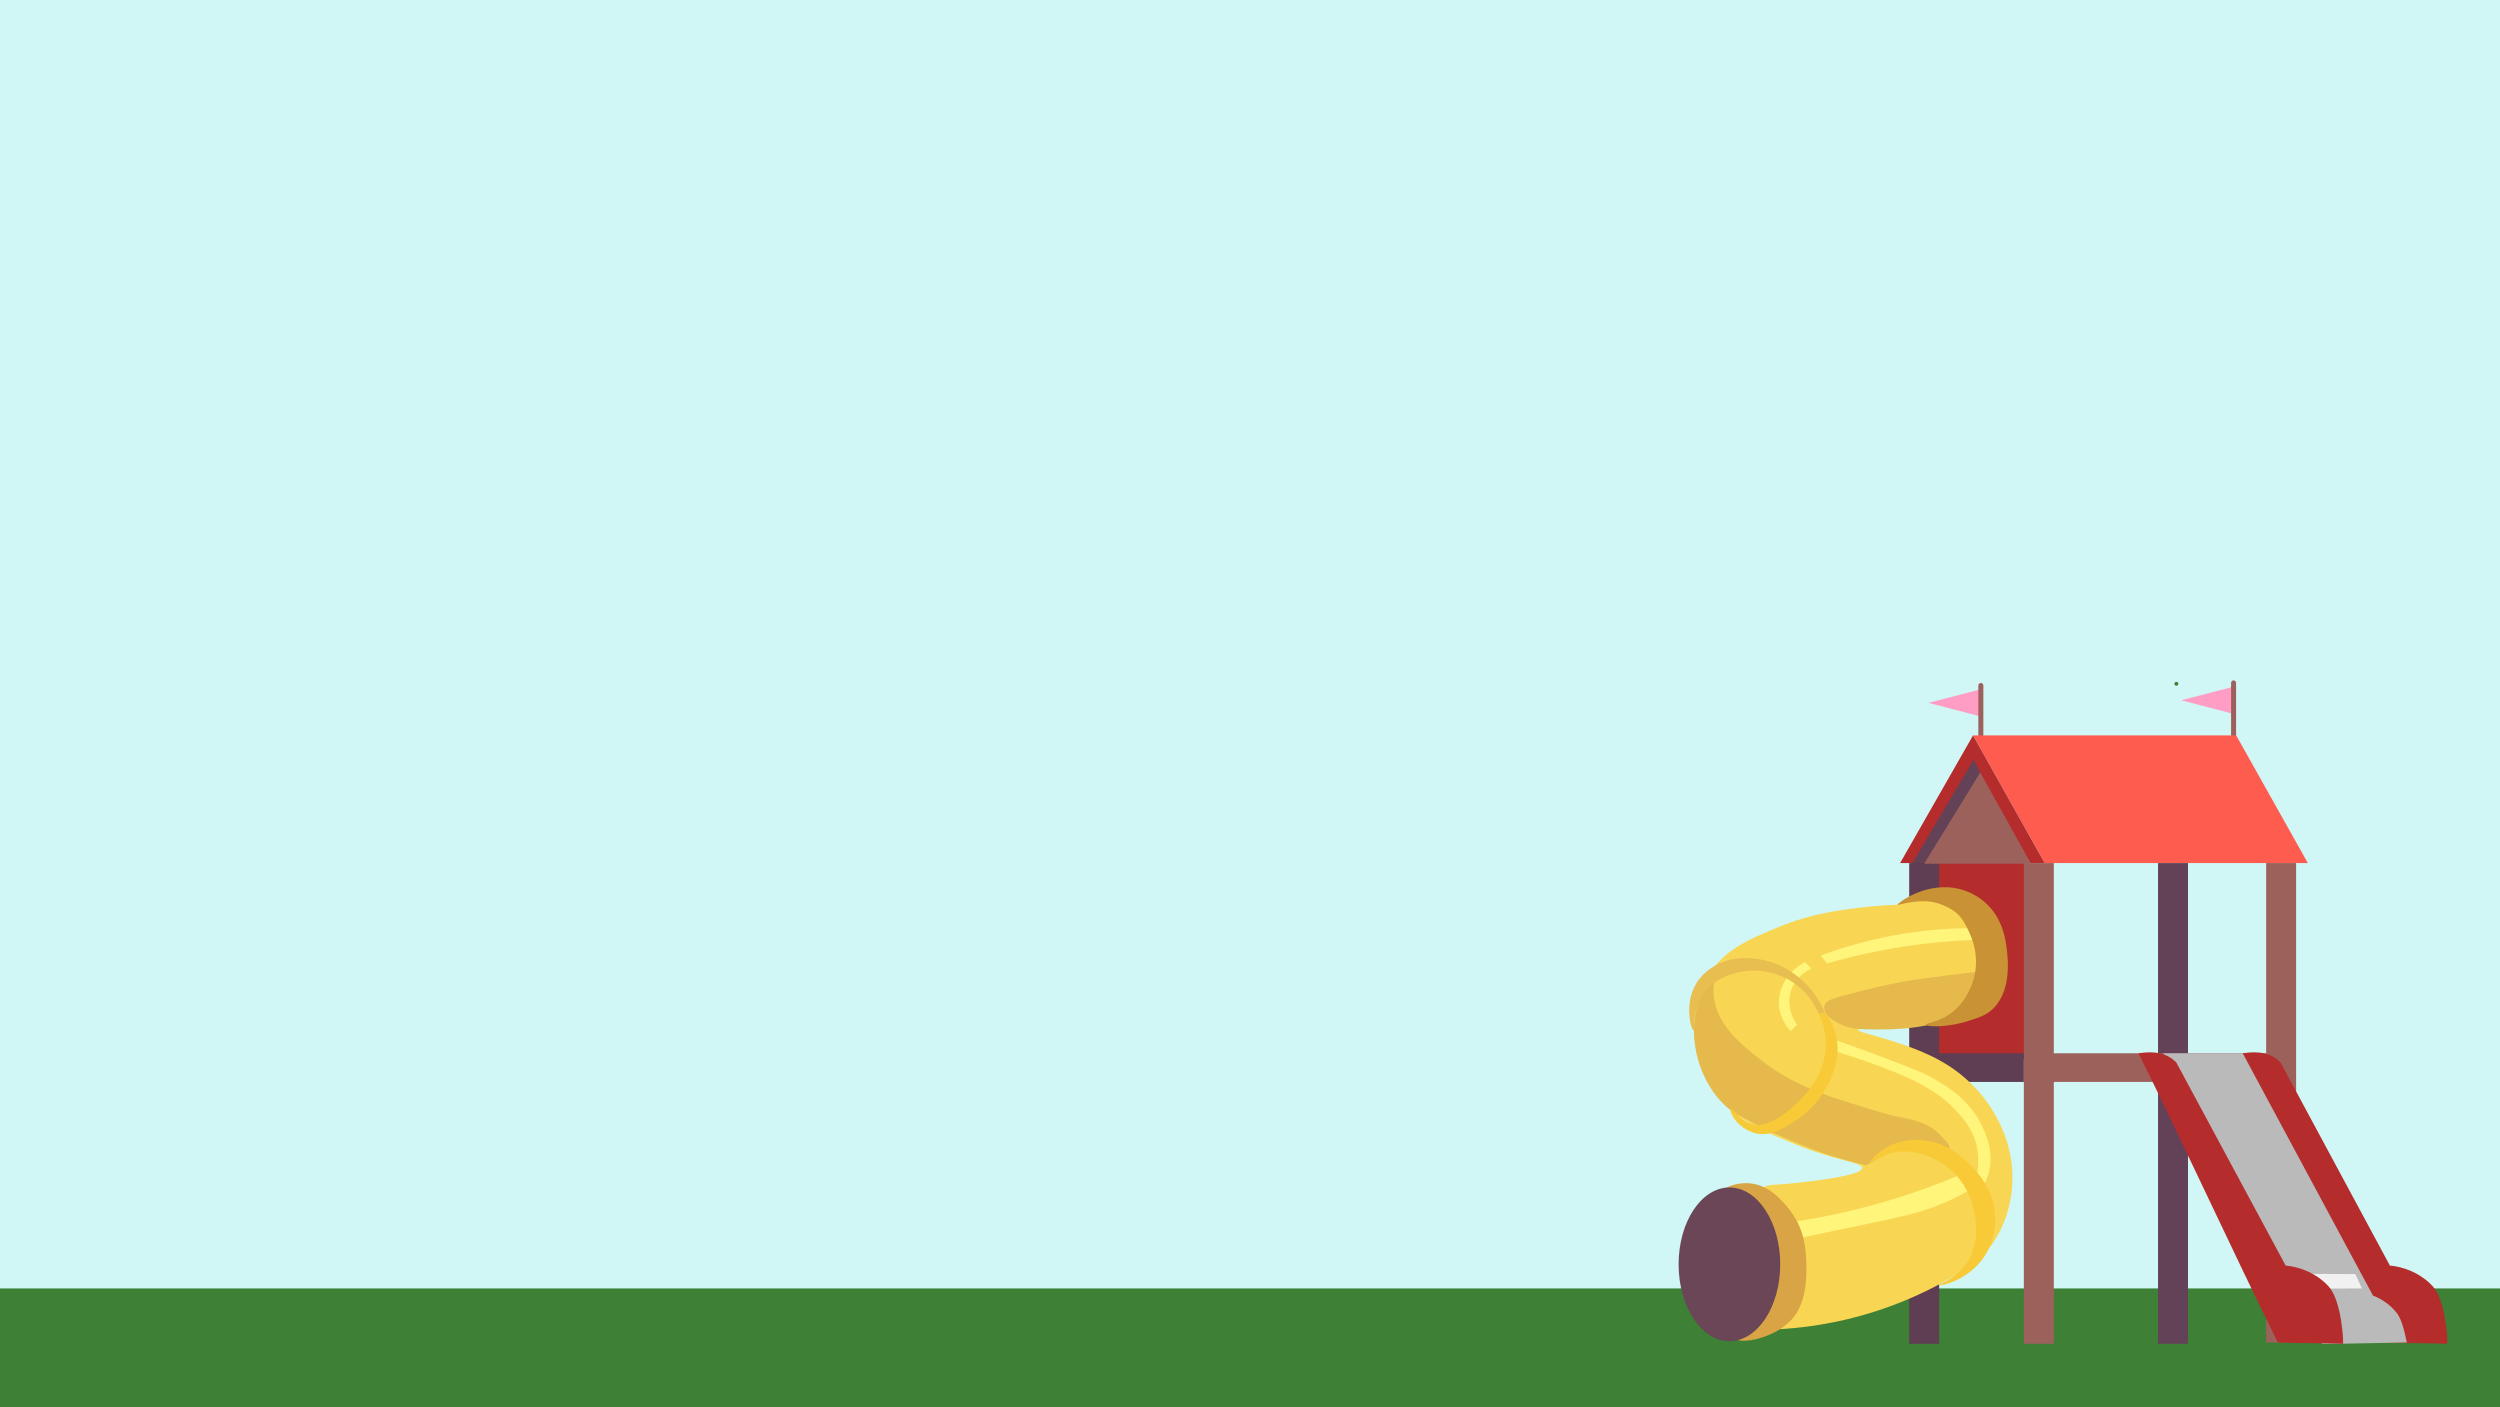
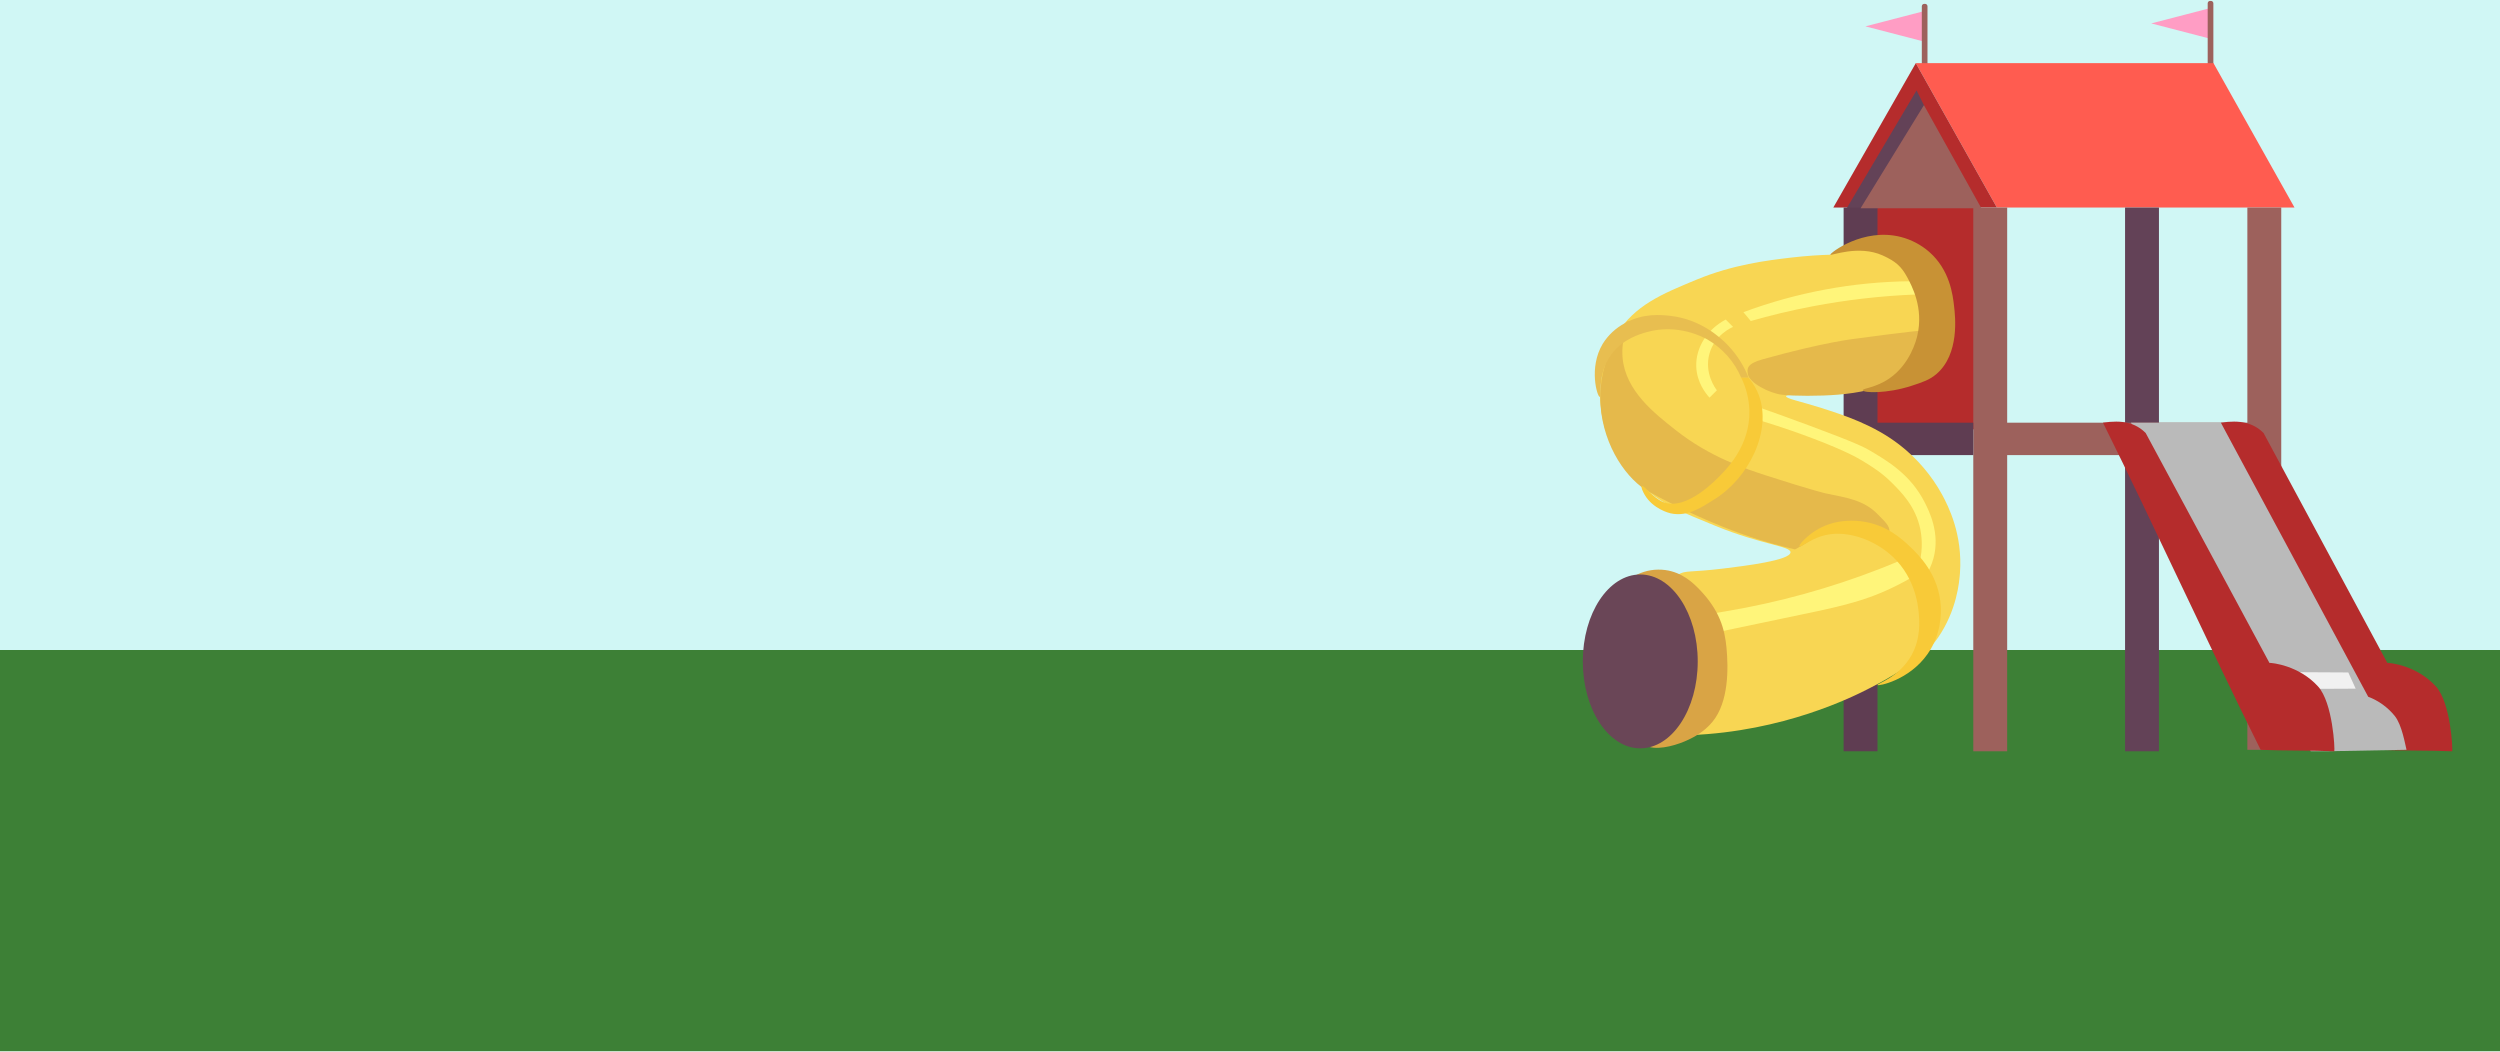
- <svg xmlns="http://www.w3.org/2000/svg" viewBox="0 0 1919 1080">
+ <svg xmlns="http://www.w3.org/2000/svg" viewBox="0 0 2000 841">
  <defs>
    <style>.cls-1{fill:#3d8036;}.cls-2{fill:#d0f7f5;}.cls-3{fill:#ff9dc4;}.cls-4{fill:#9d615c;}.cls-5{fill:#b52c2c;}.cls-6{fill:#ff5c50;}.cls-7{fill:#634257;}.cls-8{fill:#5f3d52;}.cls-9{fill:#f8d653;}.cls-10{fill:#bababa;}.cls-11{fill:#fff57a;}.cls-12{fill:#f1f1f1;}.cls-13{fill:#e5b94b;}.cls-14{fill:#f8ca38;}.cls-15{fill:#d9a445;}.cls-16{fill:#6a4657;}.cls-17{fill:#c89235;}.cls-18{fill:#e8be50;}</style>
  </defs>
  <g id="Layer_2" data-name="Layer 2">
    <g id="Layer_1-2" data-name="Layer 1">
-       <rect class="cls-1" width="1919" height="1080" />
-       <rect class="cls-2" width="1919" height="989" />
-       <path class="cls-1" d="M1670.59,526.38a1.5,1.5,0,0,0,0-3,1.5,1.5,0,0,0,0,3Z" />
-       <polygon class="cls-3" points="1480.28 539.53 1521.53 550.24 1521.53 528.82 1480.28 539.53" />
-       <rect class="cls-4" x="1518.57" y="524.26" width="3.85" height="44.47" rx="1.93" />
-       <polygon class="cls-3" points="1674.28 537.53 1715.53 548.24 1715.53 526.82 1674.28 537.53" />
-       <rect class="cls-4" x="1712.57" y="522.26" width="3.85" height="44.47" rx="1.93" />
-       <rect class="cls-5" x="1477" y="657" width="80" height="156" />
-       <polygon class="cls-6" points="1771.5 662.5 1569.5 662.5 1514.5 564.5 1716.5 564.5 1771.5 662.5" />
-       <polygon class="cls-5" points="1514.5 564.5 1458.5 662.5 1569.5 662.5 1514.5 564.5" />
-       <polygon class="cls-7" points="1515 583 1467 664 1488 664 1521 595 1515 583" />
-       <rect class="cls-7" x="1656.5" y="662.5" width="23" height="369" />
-       <rect class="cls-4" x="1739.5" y="662.5" width="23" height="368" />
-       <rect class="cls-8" x="1465.5" y="662.5" width="23" height="369" />
-       <rect class="cls-4" x="1553.5" y="662.5" width="23" height="369" />
-       <rect class="cls-4" x="1575.5" y="808.5" width="186" height="22" />
-       <rect class="cls-8" x="1472.5" y="808.5" width="81" height="22" />
-       <path class="cls-9" d="M1456.5,694.5c-6.7.2-16,.69-27,2-15.73,1.87-39,4.63-64,15-23.51,9.74-41.7,17.27-54,37-14.54,23.32-11.18,48.14-10,55,5,29.31,25,46.07,32,52,10.4,8.78,22.08,13.64,45,23,31.9,13,51.21,13.67,51,18-.26,5.47-31,9.18-46,11-22,2.66-25.45,1.09-30,4-9.2,5.88-40.32,85.8-13.94,105.34,5.25,3.89,11.17,4.08,21.94,3.66a295.73,295.73,0,0,0,122-32c33.58-17.39,42.32-28.67,46-34,12.89-18.67,14.54-37.84,15-44,1.94-26.25-8-45.53-12-53a108.93,108.93,0,0,0-29-34c-17.75-13.71-37.71-20.1-53-25-14.11-4.52-24.21-6.36-24-8,.32-2.44,22.7,1.59,52-4,20.13-3.84,33-6.3,42-17,14.94-17.76,11.94-49.6-4-68-2.86-3.3-12.09-14-28-16C1471.63,683.34,1459.2,692.43,1456.5,694.5Z" />
-       <path class="cls-5" d="M1721.5,808.5c35.67,71.67,71.33,150.33,107,222,14.67.67,35.33.33,50,1,.49-1.26-1-33-11-44-13.06-14.37-31.24-16-33-16l-84-156C1743.5,808.5,1734.5,806.5,1721.5,808.5Z" />
-       <path class="cls-10" d="M1794.5,1031.5l53-1c-.94-3.67-3-16.85-8-23a42.58,42.58,0,0,0-18-13l-100-186h-61c40.67,72,81.33,151,122,223" />
-       <path class="cls-11" d="M1397.5,733.5l5,6c12.89-3.7,26.91-7.13,42-10a475.14,475.14,0,0,1,70-8l-4-9a334.83,334.83,0,0,0-113,21Z" />
-       <path class="cls-11" d="M1385.5,738.5l5,5c-1.44.61-12.42,5.49-16,18-3.84,13.43,4.18,24,5,25l-5,5c-2.29-2.49-8.59-10-9-21C1365,757.62,1372.85,745.18,1385.5,738.5Z" />
-       <path class="cls-11" d="M1410.5,807.5c14.21,4.34,26,8.58,35,12,21.52,8.21,29.43,12.82,33,15,6.39,3.9,12.89,7.86,20,15,6.36,6.38,15.81,15.86,19,31a52.34,52.34,0,0,1-1,25c1.33,2.67,2.67,5.33,4,8a43.32,43.32,0,0,0,6-13c4.62-17.08-3-32-6-38-9.56-18.83-25.28-28.09-37-35-3.72-2.19-9.17-5.16-41-17-14.94-5.56-27.37-10-36-13Z" />
-       <path class="cls-11" d="M1380.5,950.5c20-4.22,35.08-7.36,43-9,37.81-7.84,54.11-11,75-21,6.55-3.14,11.73-6.07,15-8l-6-12q-8.31,3.59-17,7a530.5,530.5,0,0,1-105,29l-12,2-3,6Z" />
-       <polygon class="cls-12" points="1813 989 1758.27 989.26 1758.27 977.74 1808 978 1813 989" />
-       <path class="cls-13" d="M1319.5,739.5c1.06.39-5.28,10.82-4,25,2,22.51,21.82,37.79,36,49,23.4,18.5,47.85,26.42,62,31,31.59,10.21,40,12,40,12,13.36,2.84,25.41,4.25,35,14,4.77,4.85,8.68,8.3,8,12-1,5.68-21.3-4.36-36-2-13,2.08-14,7-28,14-17-4-49-12-99-39-14.44-7.8-31-30.16-33-59C1298.28,765,1317.79,738.87,1319.5,739.5Z" />
-       <path class="cls-14" d="M1435.5,892.5c.65.89,6.82-4.44,15-7,15.56-4.86,33.52,1.85,45,11,18.64,14.84,20.58,36.35,21,41,.48,5.29,1.57,17.37-5,29-8.31,14.72-23.47,19.13-23,20s21.45-3.11,34-21c9.61-13.69,9.17-28.13,9-32-1-22-15.54-35.82-21-41s-15.73-14.67-32-17c-3.56-.51-17.08-2.26-30,5C1440.7,884.88,1434.83,891.58,1435.5,892.5Z" />
-       <path class="cls-15" d="M1325.5,911.5a33.72,33.72,0,0,1,19-3c11.65,1.55,19.21,9.1,23,13,14,14.42,17.32,27.34,18.5,39.5,1.38,14.19,1.57,37-9.5,50.5a46.47,46.47,0,0,1-16,12c-7.22,3.48-19.23,7.2-27,5C1305.55,1020.57,1297.79,926.17,1325.5,911.5Z" />
-       <ellipse class="cls-16" cx="1327.5" cy="970.5" rx="39" ry="59" />
-       <path class="cls-5" d="M1641.5,808.5c35.67,71.67,71.33,150.33,107,222,14.67.67,35.33.33,50,1,.49-1.26-1-33-11-44-13.06-14.37-31.24-16-33-16l-84-156C1663.5,808.5,1654.5,806.5,1641.5,808.5Z" />
-       <polygon class="cls-4" points="1520 593 1477 663 1559 663 1520 593" />
-       <path class="cls-13" d="M1525.5,746.5c-.77-1.82-17.85.46-52,5,0,0-20.57,2.14-63,14-10.7,3-10.62,6.25-10,10,1,6,14.52,12.94,23,14,8,1,26,1,38,0C1521.5,784.5,1528.45,753.47,1525.5,746.5Z" />
-       <path class="cls-17" d="M1504.5,682.5a47.22,47.22,0,0,1,19,10c14.07,12.27,16.08,29.25,17,37,.79,6.69,3.85,32.47-12,46-4.67,4-9.33,5.5-17,8-16.56,5.4-32.7,4.85-33,3-.23-1.38,8.61-1.55,18-8,14.2-9.75,18.31-26.07,19-29,4.46-19-3.78-34.08-7-40-3.8-7-7.68-10.5-16.5-14.5-16.29-7.39-35.15.41-35.5-.5S1478.85,675.81,1504.5,682.5Z" />
-       <path class="cls-18" d="M1300,791c1.45,0-1.91-15.7,8-29,7.76-10.41,19.46-13.72,24-15,21.09-6,38.63,3.65,41,5a54.83,54.83,0,0,1,23,26h5a67.66,67.66,0,0,0-14-22c-5.84-6.12-19.16-17.72-39-20-6.24-.72-18.56-2-31,5a39.13,39.13,0,0,0-15,14C1292.31,771.2,1298.37,791,1300,791Z" />
-       <path class="cls-14" d="M1396,778h5a40.64,40.64,0,0,1,7,12c8.86,24.11-6.81,56.42-31,71-6.51,3.92-17,11.76-29,9-.8-.18-11.81-2.88-17.5-12.5-1.18-2-2.78-5.39-2-6,1.36-1.07,7.57,8.27,15,11,15.63,5.75,35.75-15.59,39-19,5-5.2,19.45-20.42,19-43A54.34,54.34,0,0,0,1396,778Z" />
+       <rect class="cls-1" y="41" width="2000" height="800" />
+       <rect class="cls-2" width="2000" height="520" />
+       <polygon class="cls-3" points="1492.31 21.08 1540.93 33.71 1540.93 8.46 1492.31 21.08" />
+       <rect class="cls-4" x="1537.45" y="3.09" width="4.54" height="52.42" rx="1.93" />
+       <polygon class="cls-3" points="1721 18.73 1769.63 31.35 1769.63 6.1 1721 18.73" />
+       <rect class="cls-4" x="1766.15" y="0.73" width="4.54" height="52.42" rx="1.93" />
+       <rect class="cls-5" x="1488.45" y="159.56" width="94.31" height="183.9" />
+       <polygon class="cls-6" points="1835.61 166.04 1597.49 166.04 1532.65 50.52 1770.78 50.52 1835.61 166.04" />
+       <polygon class="cls-5" points="1532.65 50.52 1466.64 166.04 1597.49 166.04 1532.65 50.52" />
+       <polygon class="cls-7" points="1533.24 72.33 1476.66 167.81 1501.41 167.81 1540.32 86.47 1533.24 72.33" />
+       <rect class="cls-7" x="1700.05" y="166.04" width="27.11" height="434.99" />
+       <rect class="cls-4" x="1797.89" y="166.04" width="27.11" height="433.81" />
+       <rect class="cls-8" x="1474.89" y="166.04" width="27.11" height="434.99" />
+       <rect class="cls-4" x="1578.63" y="166.04" width="27.11" height="434.99" />
+       <rect class="cls-4" x="1604.56" y="338.15" width="219.26" height="25.93" />
+       <rect class="cls-8" x="1483.14" y="338.15" width="95.49" height="25.93" />
+       <path class="cls-9" d="M1464.28,203.77c-7.89.23-18.85.81-31.83,2.35-18.54,2.21-45.94,5.47-75.44,17.69-27.72,11.48-49.16,20.36-63.66,43.61-17.14,27.49-13.18,56.75-11.79,64.84,6,34.55,29.44,54.31,37.72,61.3,12.27,10.35,26,16.08,53,27.11,37.61,15.36,60.37,16.12,60.12,21.22-.31,6.45-36.51,10.83-54.22,13-25.93,3.13-30,1.28-35.37,4.71-10.84,6.94-47.53,101.15-16.43,124.19,6.19,4.58,13.17,4.81,25.86,4.31,74.65-2.93,129.66-30.4,143.82-37.73,39.59-20.49,49.88-33.79,54.23-40.08,15.19-22,17.14-44.6,17.68-51.86,2.29-30.95-9.45-53.68-14.15-62.48a128.36,128.36,0,0,0-34.18-40.08c-20.93-16.16-44.46-23.7-62.48-29.47-16.64-5.33-28.54-7.5-28.29-9.43.37-2.88,26.76,1.87,61.3-4.72,23.73-4.53,38.9-7.43,49.51-20,17.6-20.94,14.07-58.47-4.72-80.16-3.37-3.89-14.26-16.46-33-18.86C1482.11,190.61,1467.46,201.32,1464.28,203.77Z" />
+       <path class="cls-5" d="M1776.67,338.15c42,84.49,84.09,177.22,126.14,261.71,17.29.78,41.65.39,58.94,1.17.57-1.48-1.18-38.9-13-51.86-15.39-16.94-36.82-18.92-38.9-18.87l-99-183.89C1802.61,338.15,1792,335.8,1776.67,338.15Z" />
+       <path class="cls-10" d="M1862.73,601l62.48-1.17c-1.12-4.33-3.59-19.87-9.44-27.12a50.11,50.11,0,0,0-21.21-15.32L1776.67,338.15h-71.91c47.94,84.88,95.88,178,143.82,262.88" />
+       <path class="cls-11" d="M1394.73,249.74l5.89,7.07c15.2-4.35,31.73-8.4,49.51-11.78a559.32,559.32,0,0,1,82.52-9.43L1527.94,225a394.58,394.58,0,0,0-133.21,24.75Z" />
+       <path class="cls-11" d="M1380.58,255.64l5.9,5.89c-1.7.72-14.64,6.47-18.86,21.22-4.53,15.83,4.93,28.25,5.89,29.47l-5.89,5.89c-2.7-2.93-10.13-11.82-10.61-24.75C1356.44,278.17,1365.67,263.51,1380.58,255.64Z" />
+       <path class="cls-11" d="M1410.05,337c16.75,5.11,30.71,10.11,41.26,14.14,25.37,9.68,34.69,15.11,38.91,17.68,7.53,4.6,15.19,9.27,23.57,17.69,7.49,7.52,18.64,18.7,22.4,36.54A61.73,61.73,0,0,1,1535,452.5q2.35,4.71,4.72,9.43a51.47,51.47,0,0,0,7.07-15.32c5.45-20.14-3.5-37.76-7.07-44.8-11.27-22.19-29.8-33.11-43.62-41.26-4.39-2.58-10.81-6.08-48.33-20-17.61-6.55-32.26-11.76-42.44-15.32Z" />
+       <path class="cls-11" d="M1374.69,505.55c23.53-5,41.35-8.67,50.69-10.61,44.57-9.24,63.78-13,88.41-24.76,7.73-3.69,13.83-7.15,17.68-9.43l-7.07-14.14q-9.8,4.23-20,8.25a625.58,625.58,0,0,1-123.78,34.19l-14.14,2.35-3.54,7.08Z" />
+       <polygon class="cls-12" points="1884.54 550.93 1820.02 551.24 1820.02 537.66 1878.64 537.97 1884.54 550.93" />
+       <path class="cls-13" d="M1302.78,256.81c1.25.46-6.22,12.76-4.71,29.48,2.38,26.53,25.72,44.54,42.43,57.76,27.59,21.81,56.41,31.15,73.09,36.54,37.23,12,47.15,14.15,47.15,14.15,15.76,3.35,30,5,41.26,16.5,5.63,5.72,10.24,9.79,9.43,14.15-1.23,6.7-25.11-5.14-42.43-2.36-15.29,2.46-16.51,8.25-33,16.5-20-4.71-57.76-14.14-116.71-46-17-9.19-36.5-35.55-38.9-69.55C1277.76,286.86,1300.77,256.07,1302.78,256.81Z" />
+       <path class="cls-14" d="M1439.53,437.18c.76,1,8-5.24,17.68-8.26,18.34-5.73,39.51,2.19,53,13,22,17.5,24.26,42.85,24.75,48.33.56,6.24,1.85,20.48-5.89,34.19-9.8,17.36-27.67,22.55-27.12,23.58s25.29-3.67,40.08-24.76c11.33-16.14,10.82-33.15,10.61-37.72-1.15-25.92-18.32-42.23-24.75-48.33s-18.54-17.3-37.72-20c-4.21-.61-20.14-2.67-35.37,5.89C1445.66,428.19,1438.73,436.09,1439.53,437.18Z" />
+       <path class="cls-15" d="M1309.85,459.57a39.8,39.8,0,0,1,22.4-3.53c13.74,1.82,22.64,10.72,27.11,15.32,16.53,17,20.42,32.23,21.81,46.57,1.63,16.72,1.86,43.67-11.2,59.53-6.75,8.2-15.26,12.41-18.86,14.14-8.51,4.11-22.67,8.5-31.83,5.9C1286.34,588.15,1277.19,476.86,1309.85,459.57Z" />
+       <ellipse class="cls-16" cx="1312.21" cy="529.13" rx="45.97" ry="69.55" />
+       <path class="cls-5" d="M1682.37,338.15c42,84.49,84.09,177.22,126.13,261.71,17.29.78,41.65.39,58.94,1.17.58-1.48-1.18-38.9-13-51.86-15.39-16.94-36.82-18.92-38.9-18.87l-99-183.89C1708.3,338.15,1697.69,335.8,1682.37,338.15Z" />
+       <polygon class="cls-4" points="1539.14 84.12 1488.45 166.63 1585.11 166.63 1539.14 84.12" />
+       <path class="cls-13" d="M1545.62,265.07c-.91-2.15-21,.53-61.3,5.89,0,0-24.25,2.52-74.27,16.5-12.61,3.53-12.52,7.38-11.78,11.79,1.17,7.08,17.12,15.26,27.11,16.51,9.43,1.18,30.65,1.18,44.79,0C1540.91,309.86,1549.1,273.29,1545.62,265.07Z" />
+       <path class="cls-17" d="M1520.86,189.62a55.62,55.62,0,0,1,22.4,11.79c16.59,14.46,19,34.48,20,43.62.94,7.89,4.54,38.28-14.14,54.22-5.5,4.7-11,6.49-20,9.43-19.53,6.36-38.55,5.73-38.9,3.54-.27-1.63,10.15-1.83,21.21-9.43,16.74-11.5,21.59-30.74,22.4-34.19,5.26-22.37-4.45-40.18-8.25-47.15-4.48-8.21-9-12.38-19.45-17.09-19.21-8.71-41.43.48-41.85-.59C1463.81,202.55,1490.63,181.73,1520.86,189.62Z" />
+       <path class="cls-18" d="M1279.79,317.52c1.72,0-2.25-18.51,9.43-34.18,9.15-12.27,22.94-16.17,28.3-17.68,24.86-7,45.54,4.3,48.33,5.89A64.67,64.67,0,0,1,1393,302.2h5.9a80,80,0,0,0-16.51-25.93c-6.89-7.22-22.58-20.89-46-23.58-7.36-.85-21.88-2.32-36.55,5.89a46.21,46.21,0,0,0-17.68,16.51C1270.73,294.18,1277.87,317.52,1279.79,317.52Z" />
+       <path class="cls-14" d="M1393,302.2h5.9a48,48,0,0,1,8.25,14.15c10.44,28.42-8,66.5-36.55,83.69-7.67,4.63-20,13.87-34.18,10.61-.94-.21-13.93-3.39-20.63-14.73-1.4-2.37-3.28-6.36-2.36-7.08,1.61-1.25,8.93,9.75,17.68,13,18.42,6.78,42.15-18.38,46-22.4,5.84-6.13,22.93-24.06,22.39-50.69A63.84,63.84,0,0,0,1393,302.2Z" />
    </g>
  </g>
</svg>
